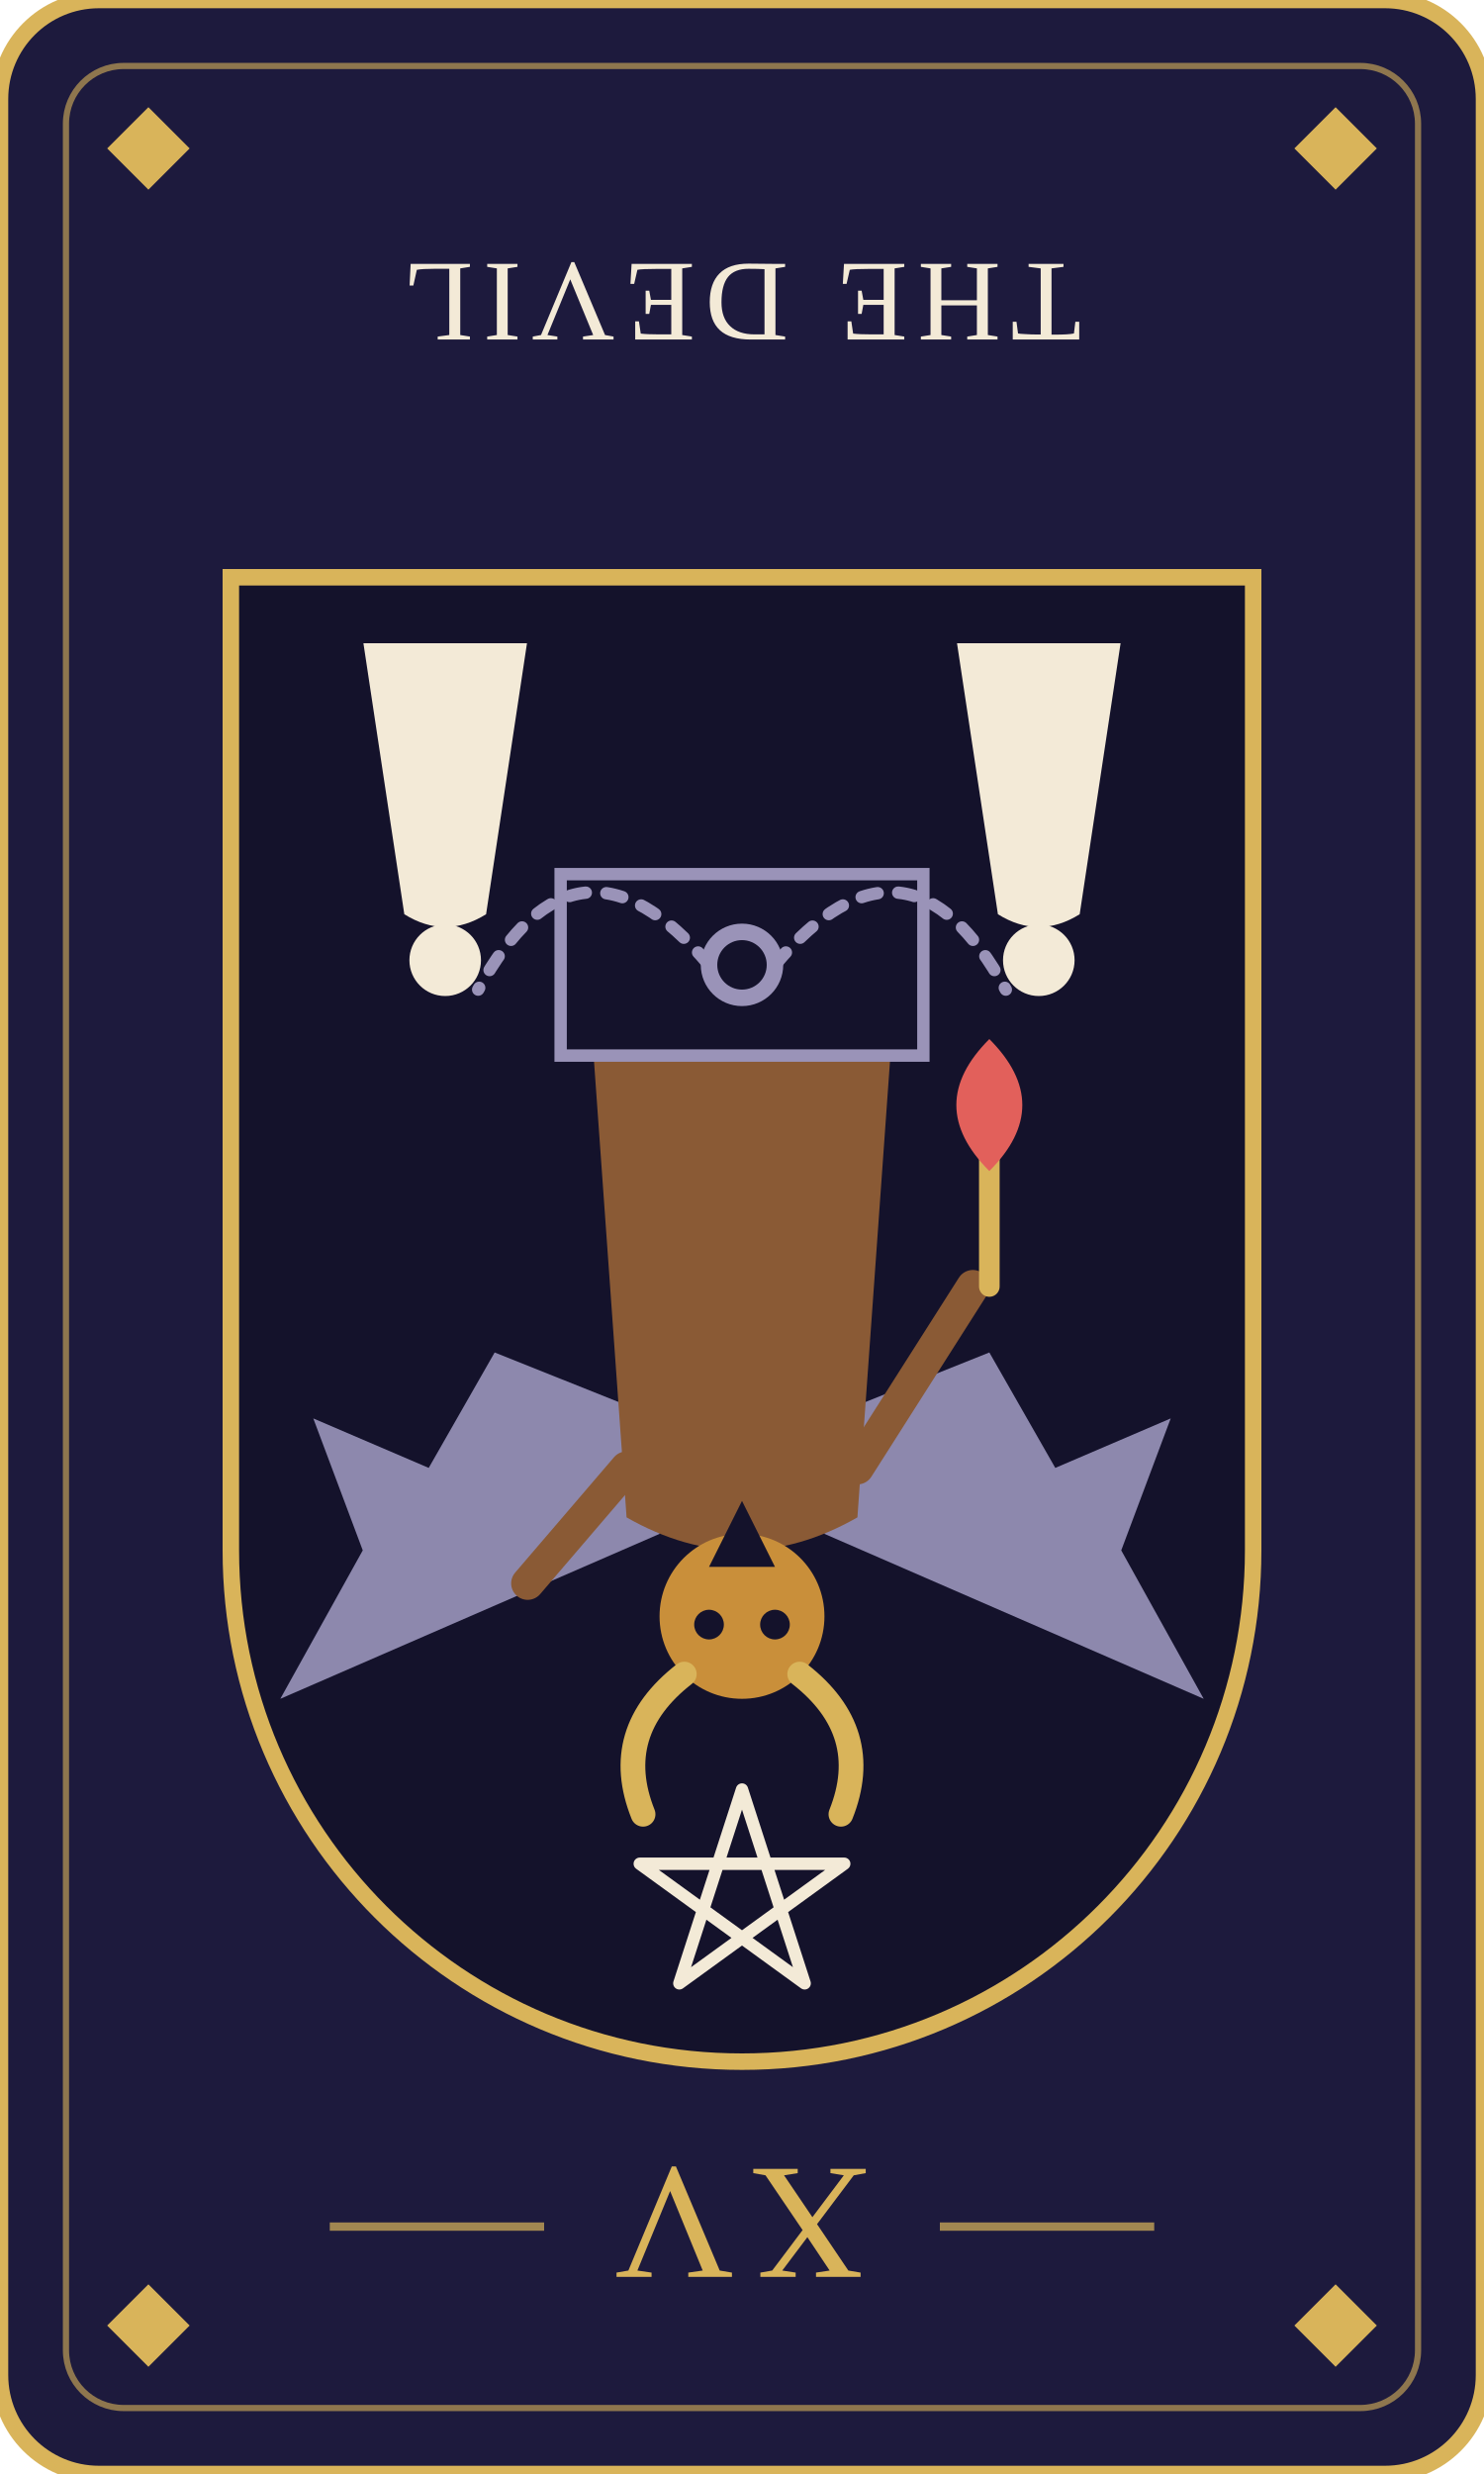
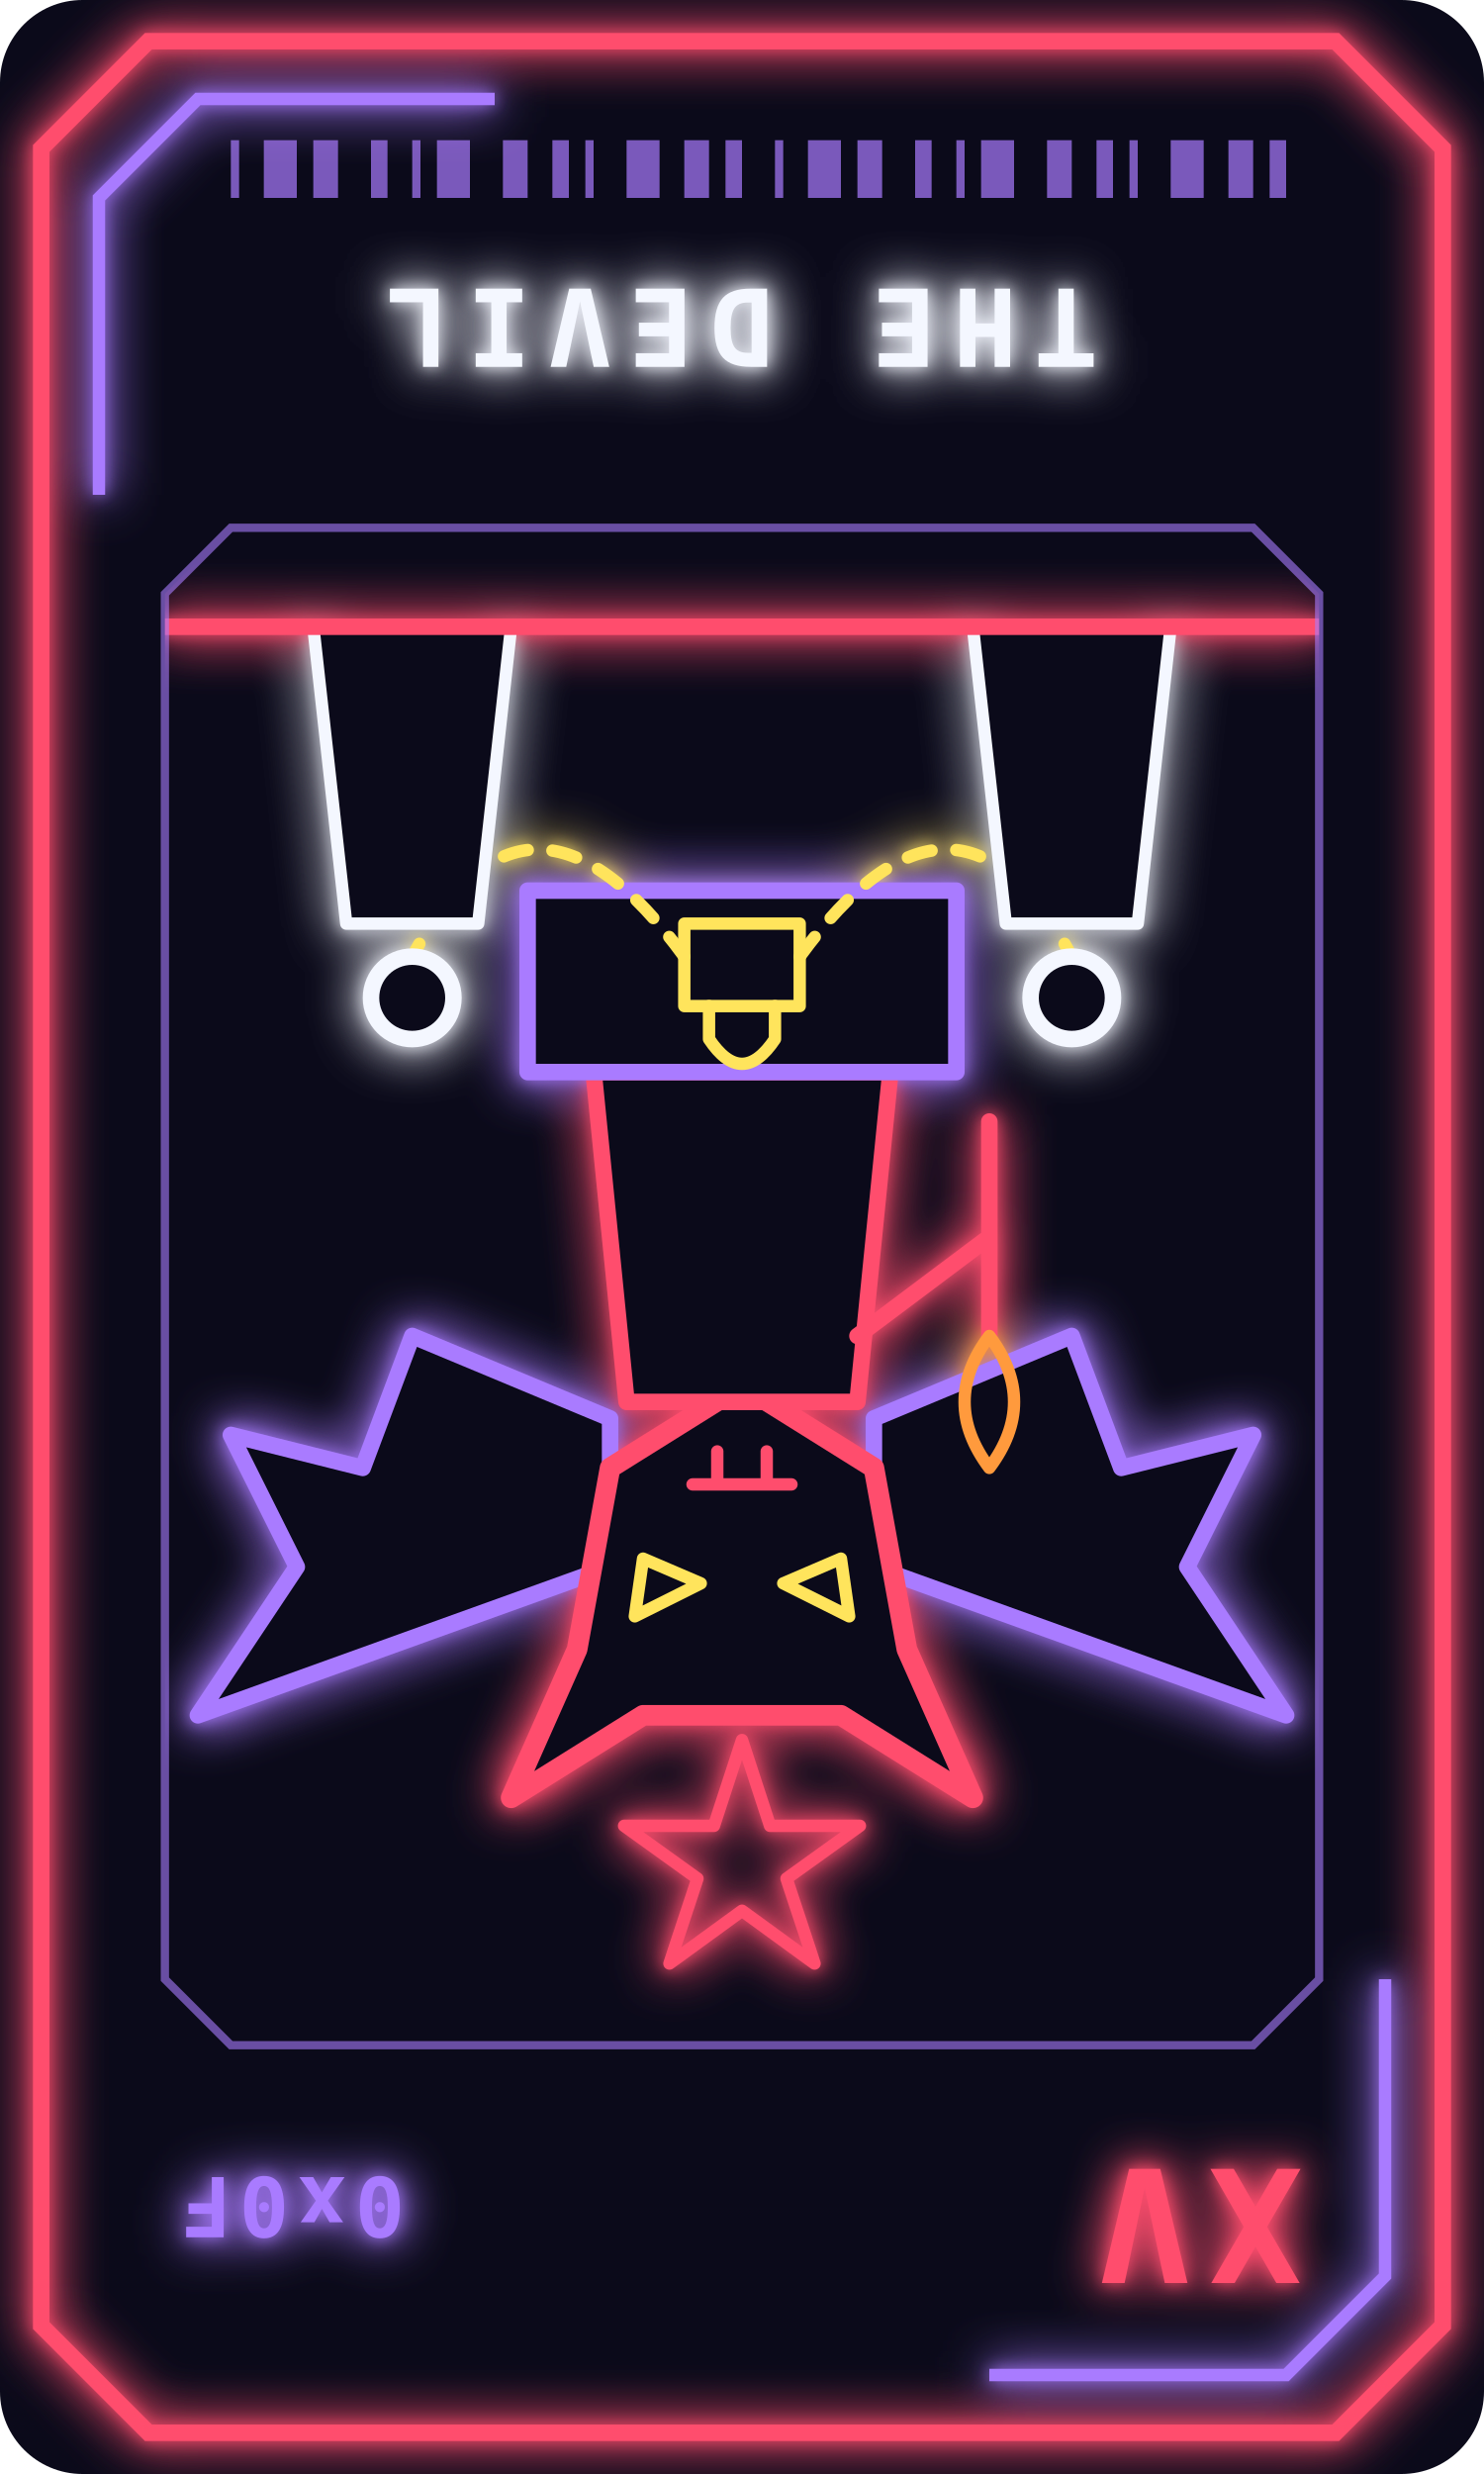
<svg xmlns="http://www.w3.org/2000/svg" width="180" height="300" viewBox="0 0 180 300">
  <g transform="rotate(180 90 150)">
    <defs>
-       <linearGradient id="ds-sky" x1="0" y1="0" x2="0" y2="1">
-         <stop offset="0" stop-color="#191640" />
-         <stop offset="0.7" stop-color="#3b2f75" />
-         <stop offset="1" stop-color="#6a4a8c" />
-       </linearGradient>
-       <clipPath id="ds-arch">
-         <path d="M-62 78V-40A62 62 0 0 1 62 -40V78Z" />
+       <filter id="ds-neon" x="-30%" y="-30%" width="160%" height="160%" color-interpolation-filters="sRGB">
+         <feGaussianBlur stdDeviation="3" result="wide" />
+         <feGaussianBlur in="SourceGraphic" stdDeviation="1" result="near" />
+         <feMerge>
+           <feMergeNode in="wide" />
+           <feMergeNode in="wide" />
+           <feMergeNode in="near" />
+           <feMergeNode in="SourceGraphic" />
+         </feMerge>
+       </filter>
+       <clipPath id="ds-window">
+         <path d="M-70 -84L-62 -92H62L70 -84V84L62 92H-62L-70 84Z" />
      </clipPath>
    </defs>
-     <rect width="180" height="300" rx="12" fill="#1d1a3d" stroke="#d9b45a" stroke-width="2" />
-     <rect x="8" y="8" width="164" height="284" rx="7" fill="none" stroke="#d9b45a" stroke-width="0.75" opacity="0.6" />
-     <path d="M18 13L23 18L18 23L13 18Z" fill="#d9b45a" />
-     <path d="M162 13L167 18L162 23L157 18Z" fill="#d9b45a" />
-     <path d="M18 277L23 282L18 287L13 282Z" fill="#d9b45a" />
-     <path d="M162 277L167 282L162 287L157 282Z" fill="#d9b45a" />
-     <path d="M40 30H66M114 30H140" stroke="#d9b45a" stroke-width="1" opacity="0.7" />
-     <text x="90" y="37" font-family="Georgia, 'Times New Roman', serif" font-size="20" font-weight="normal" fill="#d9b45a" text-anchor="middle" letter-spacing="2" opacity="1">XV</text>
-     <g transform="translate(90 152)">
-       <path d="M-62 78V-40A62 62 0 0 1 62 -40V78Z" fill="url(#ds-sky)" />
-       <g clip-path="url(#ds-arch)">
-         <circle cx="-45.2" cy="-42.5" r="0.8" fill="#f3ead7" opacity="0.6" />
-         <circle cx="-3.2" cy="-73.9" r="1.1" fill="#f3ead7" opacity="0.3" />
-         <circle cx="40.8" cy="-36.1" r="1.2" fill="#f3ead7" opacity="0.5" />
-         <circle cx="4.1" cy="-9" r="0.9" fill="#f3ead7" opacity="0.6" />
-         <circle cx="-33.4" cy="21.8" r="1" fill="#f3ead7" opacity="0.4" />
-         <circle cx="13.6" cy="-3.9" r="1" fill="#f3ead7" opacity="0.6" />
-         <circle cx="-43.4" cy="-28.6" r="1.1" fill="#f3ead7" opacity="0.5" />
-         <circle cx="-39.7" cy="-38.7" r="0.9" fill="#f3ead7" opacity="0.3" />
-         <circle cx="19.1" cy="-62.4" r="0.7" fill="#f3ead7" opacity="0.3" />
-         <circle cx="39.8" cy="-36.7" r="1.4" fill="#f3ead7" opacity="0.6" />
-         <circle cx="51.4" cy="-74.7" r="1.5" fill="#f3ead7" opacity="0.3" />
-         <circle cx="-4.8" cy="-61.8" r="1.1" fill="#f3ead7" opacity="0.3" />
-         <circle cx="-47.9" cy="-44.8" r="0.8" fill="#f3ead7" opacity="0.7" />
-         <circle cx="18.3" cy="-16.1" r="0.7" fill="#f3ead7" opacity="0.5" />
-         <rect x="-62" y="-102" width="124" height="182" fill="#14122b" />
-         <path d="M0 -69L-7.6 -92.5L12.4 -78L-12.4 -78L7.6 -92.5L0 -69" fill="none" stroke="#f3ead7" stroke-width="1.5" stroke-linecap="round" stroke-linejoin="round" />
-         <path d="M-10 -38L-56 -58L-46 -40L-52 -24L-38 -30L-30 -16L-10 -24Z" fill="#8d88ad" />
-         <path d="M10 -38L56 -58L46 -40L52 -24L38 -30L30 -16L10 -24Z" fill="#8d88ad" />
-         <path d="M-14 -36Q0 -44 14 -36L18 20H-18Z" fill="#8a5a35" />
-         <circle cx="0" cy="-48" r="10" fill="#c98f3a" />
-         <path d="M-7 -55Q-16 -62 -12 -72M7 -55Q16 -62 12 -72" fill="none" stroke="#d9b45a" stroke-width="3" stroke-linecap="round" stroke-linejoin="round" />
-         <circle cx="-4" cy="-49" r="1.8" fill="#14122b" />
-         <circle cx="4" cy="-49" r="1.8" fill="#14122b" />
-         <path d="M-4 -42H4L0 -34Z" fill="#14122b" />
-         <path d="M14 -30L26 -44" fill="none" stroke="#8a5a35" stroke-width="4" stroke-linecap="round" stroke-linejoin="round" />
-         <path d="M-14 -30L-28 -8" fill="none" stroke="#8a5a35" stroke-width="4" stroke-linecap="round" stroke-linejoin="round" />
-         <path d="M-30 -8V8" fill="none" stroke="#d9b45a" stroke-width="2.5" stroke-linecap="round" stroke-linejoin="round" />
-         <path d="M-30 22Q-38 14 -30 6Q-22 14 -30 22Z" fill="#e2605b" />
-         <rect x="-22" y="20" width="44" height="22" fill="#14122b" stroke="#9a93b8" stroke-width="1.5" />
-         <circle cx="0" cy="31" r="4" fill="none" stroke="#9a93b8" stroke-width="2" />
-         <path d="M-4 31Q-20 50 -32 28M4 31Q20 50 32 28" fill="none" stroke="#9a93b8" stroke-width="1.5" stroke-linecap="round" stroke-linejoin="round" stroke-dasharray="2 2.5" />
-         <g transform="translate(-36 70) scale(0.62)">
-           <path d="M-8 -53Q0 -58 8 -53L16 0H-16Z" fill="#f3ead7" />
-           <circle cx="0" cy="-62" r="7" fill="#f3ead7" />
-         </g>
-         <g transform="translate(36 70) scale(0.62)">
-           <path d="M-8 -53Q0 -58 8 -53L16 0H-16Z" fill="#f3ead7" />
-           <circle cx="0" cy="-62" r="7" fill="#f3ead7" />
+     <rect width="180" height="300" rx="10" fill="#0b0a1a" />
+     <g filter="url(#ds-neon)">
+       <path d="M18 5H162L175 18V282L162 295H18L5 282V18Z" fill="none" stroke="#ff4d6d" stroke-width="2" />
+       <path d="M12 60V24L24 12H60M168 240V276L156 288H120" fill="none" stroke="#a97bff" stroke-width="1.5" />
+       <text x="22" y="37" font-family="ui-monospace, 'SF Mono', Menlo, Consolas, monospace" font-size="19" font-weight="bold" fill="#ff4d6d" text-anchor="start" letter-spacing="2">XV</text>
+       <text x="158" y="36" font-family="ui-monospace, 'SF Mono', Menlo, Consolas, monospace" font-size="10" font-weight="bold" fill="#a97bff" text-anchor="end" letter-spacing="1">0x0F</text>
+       <text x="90" y="265" font-family="ui-monospace, 'SF Mono', Menlo, Consolas, monospace" font-size="13" font-weight="bold" fill="#f4f7ff" text-anchor="middle" letter-spacing="2">THE DEVIL</text>
+     </g>
+     <g opacity="0.7">
+       <rect x="24" y="276" width="2" height="7" fill="#a97bff" />
+       <rect x="28" y="276" width="3" height="7" fill="#a97bff" />
+       <rect x="34" y="276" width="4" height="7" fill="#a97bff" />
+       <rect x="42" y="276" width="1" height="7" fill="#a97bff" />
+       <rect x="45" y="276" width="2" height="7" fill="#a97bff" />
+       <rect x="50" y="276" width="3" height="7" fill="#a97bff" />
+       <rect x="57" y="276" width="4" height="7" fill="#a97bff" />
+       <rect x="63" y="276" width="1" height="7" fill="#a97bff" />
+       <rect x="67" y="276" width="2" height="7" fill="#a97bff" />
+       <rect x="73" y="276" width="3" height="7" fill="#a97bff" />
+       <rect x="78" y="276" width="4" height="7" fill="#a97bff" />
+       <rect x="85" y="276" width="1" height="7" fill="#a97bff" />
+       <rect x="90" y="276" width="2" height="7" fill="#a97bff" />
+       <rect x="94" y="276" width="3" height="7" fill="#a97bff" />
+       <rect x="100" y="276" width="4" height="7" fill="#a97bff" />
+       <rect x="108" y="276" width="1" height="7" fill="#a97bff" />
+       <rect x="111" y="276" width="2" height="7" fill="#a97bff" />
+       <rect x="116" y="276" width="3" height="7" fill="#a97bff" />
+       <rect x="123" y="276" width="4" height="7" fill="#a97bff" />
+       <rect x="129" y="276" width="1" height="7" fill="#a97bff" />
+       <rect x="133" y="276" width="2" height="7" fill="#a97bff" />
+       <rect x="139" y="276" width="3" height="7" fill="#a97bff" />
+       <rect x="144" y="276" width="4" height="7" fill="#a97bff" />
+       <rect x="151" y="276" width="1" height="7" fill="#a97bff" />
+     </g>
+     <g transform="translate(90 144)">
+       <g clip-path="url(#ds-window)">
+         <g filter="url(#ds-neon)">
+           <path d="M0 -85L3.4 -74.6L14.3 -74.6L5.4 -68.2L8.8 -57.9L0 -64.3L-8.8 -57.9L-5.4 -68.2L-14.3 -74.6L-3.4 -74.6Z" fill="none" stroke="#ff4d6d" stroke-width="1.5" stroke-linecap="round" stroke-linejoin="round" transform="rotate(180 0 -70)" />
+           <path d="M-16 -34L-66 -52L-54 -34L-62 -18L-46 -22L-40 -6L-16 -16Z" fill="#0b0a1a" stroke="#a97bff" stroke-width="2" stroke-linecap="round" stroke-linejoin="round" />
+           <path d="M16 -34L66 -52L54 -34L62 -18L46 -22L40 -6L16 -16Z" fill="#0b0a1a" stroke="#a97bff" stroke-width="2" stroke-linecap="round" stroke-linejoin="round" />
+           <path d="M-20 -44L-28 -62L-12 -52H12L28 -62L20 -44L16 -22L0 -12L-16 -22Z" fill="#0b0a1a" stroke="#ff4d6d" stroke-width="2.5" stroke-linecap="round" stroke-linejoin="round" />
+           <path d="M-13 -40L-5 -36L-12 -33ZM13 -40L5 -36L12 -33Z" fill="none" stroke="#ffe45c" stroke-width="1.5" stroke-linecap="round" stroke-linejoin="round" />
+           <path d="M-6 -24H6M-3 -24V-20M3 -24V-20" fill="none" stroke="#ff4d6d" stroke-width="1.5" stroke-linecap="round" stroke-linejoin="round" />
+           <path d="M-14 -14H14L18 26H-18Z" fill="#0b0a1a" stroke="#ff4d6d" stroke-width="2" stroke-linecap="round" stroke-linejoin="round" />
+           <path d="M-14 -6L-30 6M-30 -6V20" fill="none" stroke="#ff4d6d" stroke-width="2" stroke-linecap="round" stroke-linejoin="round" />
+           <path d="M-30 -6Q-36 -14 -30 -22Q-24 -14 -30 -6Z" fill="none" stroke="#ff9a3d" stroke-width="1.5" stroke-linecap="round" stroke-linejoin="round" />
+           <path d="M-26 26H26V48H-26Z" fill="#0b0a1a" stroke="#a97bff" stroke-width="2" stroke-linecap="round" stroke-linejoin="round" />
+           <path d="M-7 34H7V44H-7Z" fill="#0b0a1a" stroke="#ffe45c" stroke-width="1.5" stroke-linecap="round" stroke-linejoin="round" />
+           <path d="M-4 34V30Q0 24 4 30V34" fill="none" stroke="#ffe45c" stroke-width="1.5" stroke-linecap="round" stroke-linejoin="round" />
+           <path d="M-7 40Q-26 66 -40 40M7 40Q26 66 40 40" fill="none" stroke="#ffe45c" stroke-width="1.5" stroke-linecap="round" stroke-linejoin="round" stroke-dasharray="3 3" />
+           <path d="M-48 44H-32L-28 80H-52Z" fill="#0b0a1a" stroke="#f4f7ff" stroke-width="1.5" stroke-linecap="round" stroke-linejoin="round" />
+           <circle cx="-40" cy="35" r="5" fill="#0b0a1a" stroke="#f4f7ff" stroke-width="2" />
+           <path d="M32 44H48L52 80H28Z" fill="#0b0a1a" stroke="#f4f7ff" stroke-width="1.5" stroke-linecap="round" stroke-linejoin="round" />
+           <circle cx="40" cy="35" r="5" fill="#0b0a1a" stroke="#f4f7ff" stroke-width="2" />
+           <path d="M-70 80H70" fill="none" stroke="#ff4d6d" stroke-width="2" stroke-linecap="round" stroke-linejoin="round" />
        </g>
      </g>
-       <path d="M-62 78V-40A62 62 0 0 1 62 -40V78Z" fill="none" stroke="#d9b45a" stroke-width="2" />
+       <path d="M-70 -84L-62 -92H62L70 -84V84L62 92H-62L-70 84Z" fill="none" stroke="#a97bff" stroke-width="1" opacity="0.6" />
    </g>
-     <text x="90" y="268" font-family="Georgia, 'Times New Roman', serif" font-size="14" font-weight="normal" fill="#f3ead7" text-anchor="middle" letter-spacing="1.2" opacity="1">THE DEVIL</text>
  </g>
</svg>
